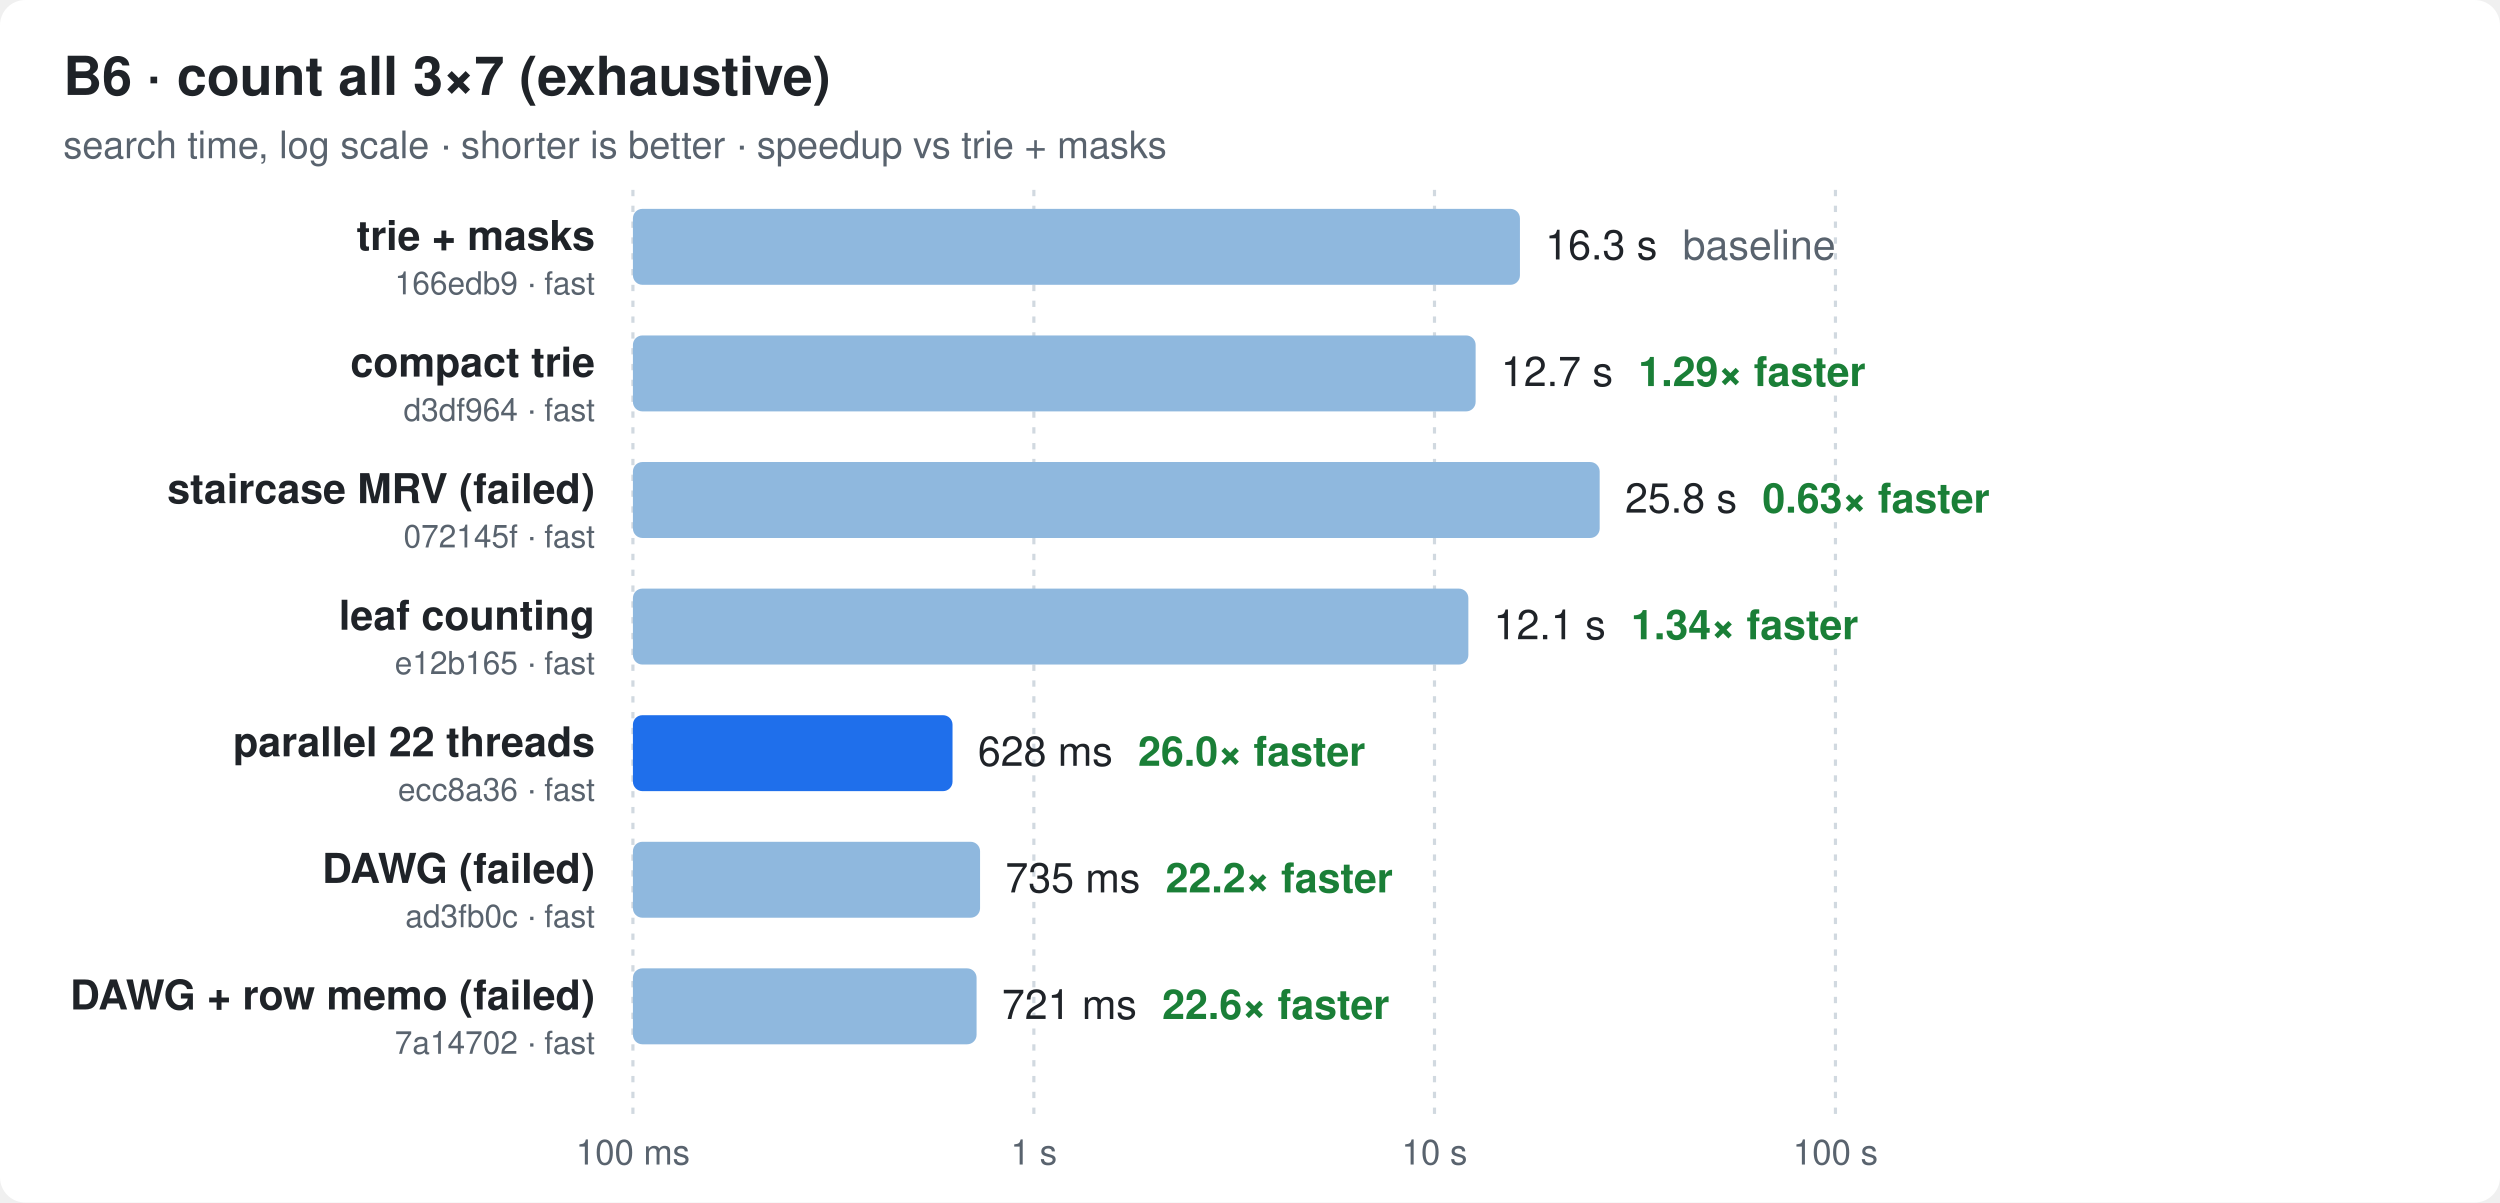
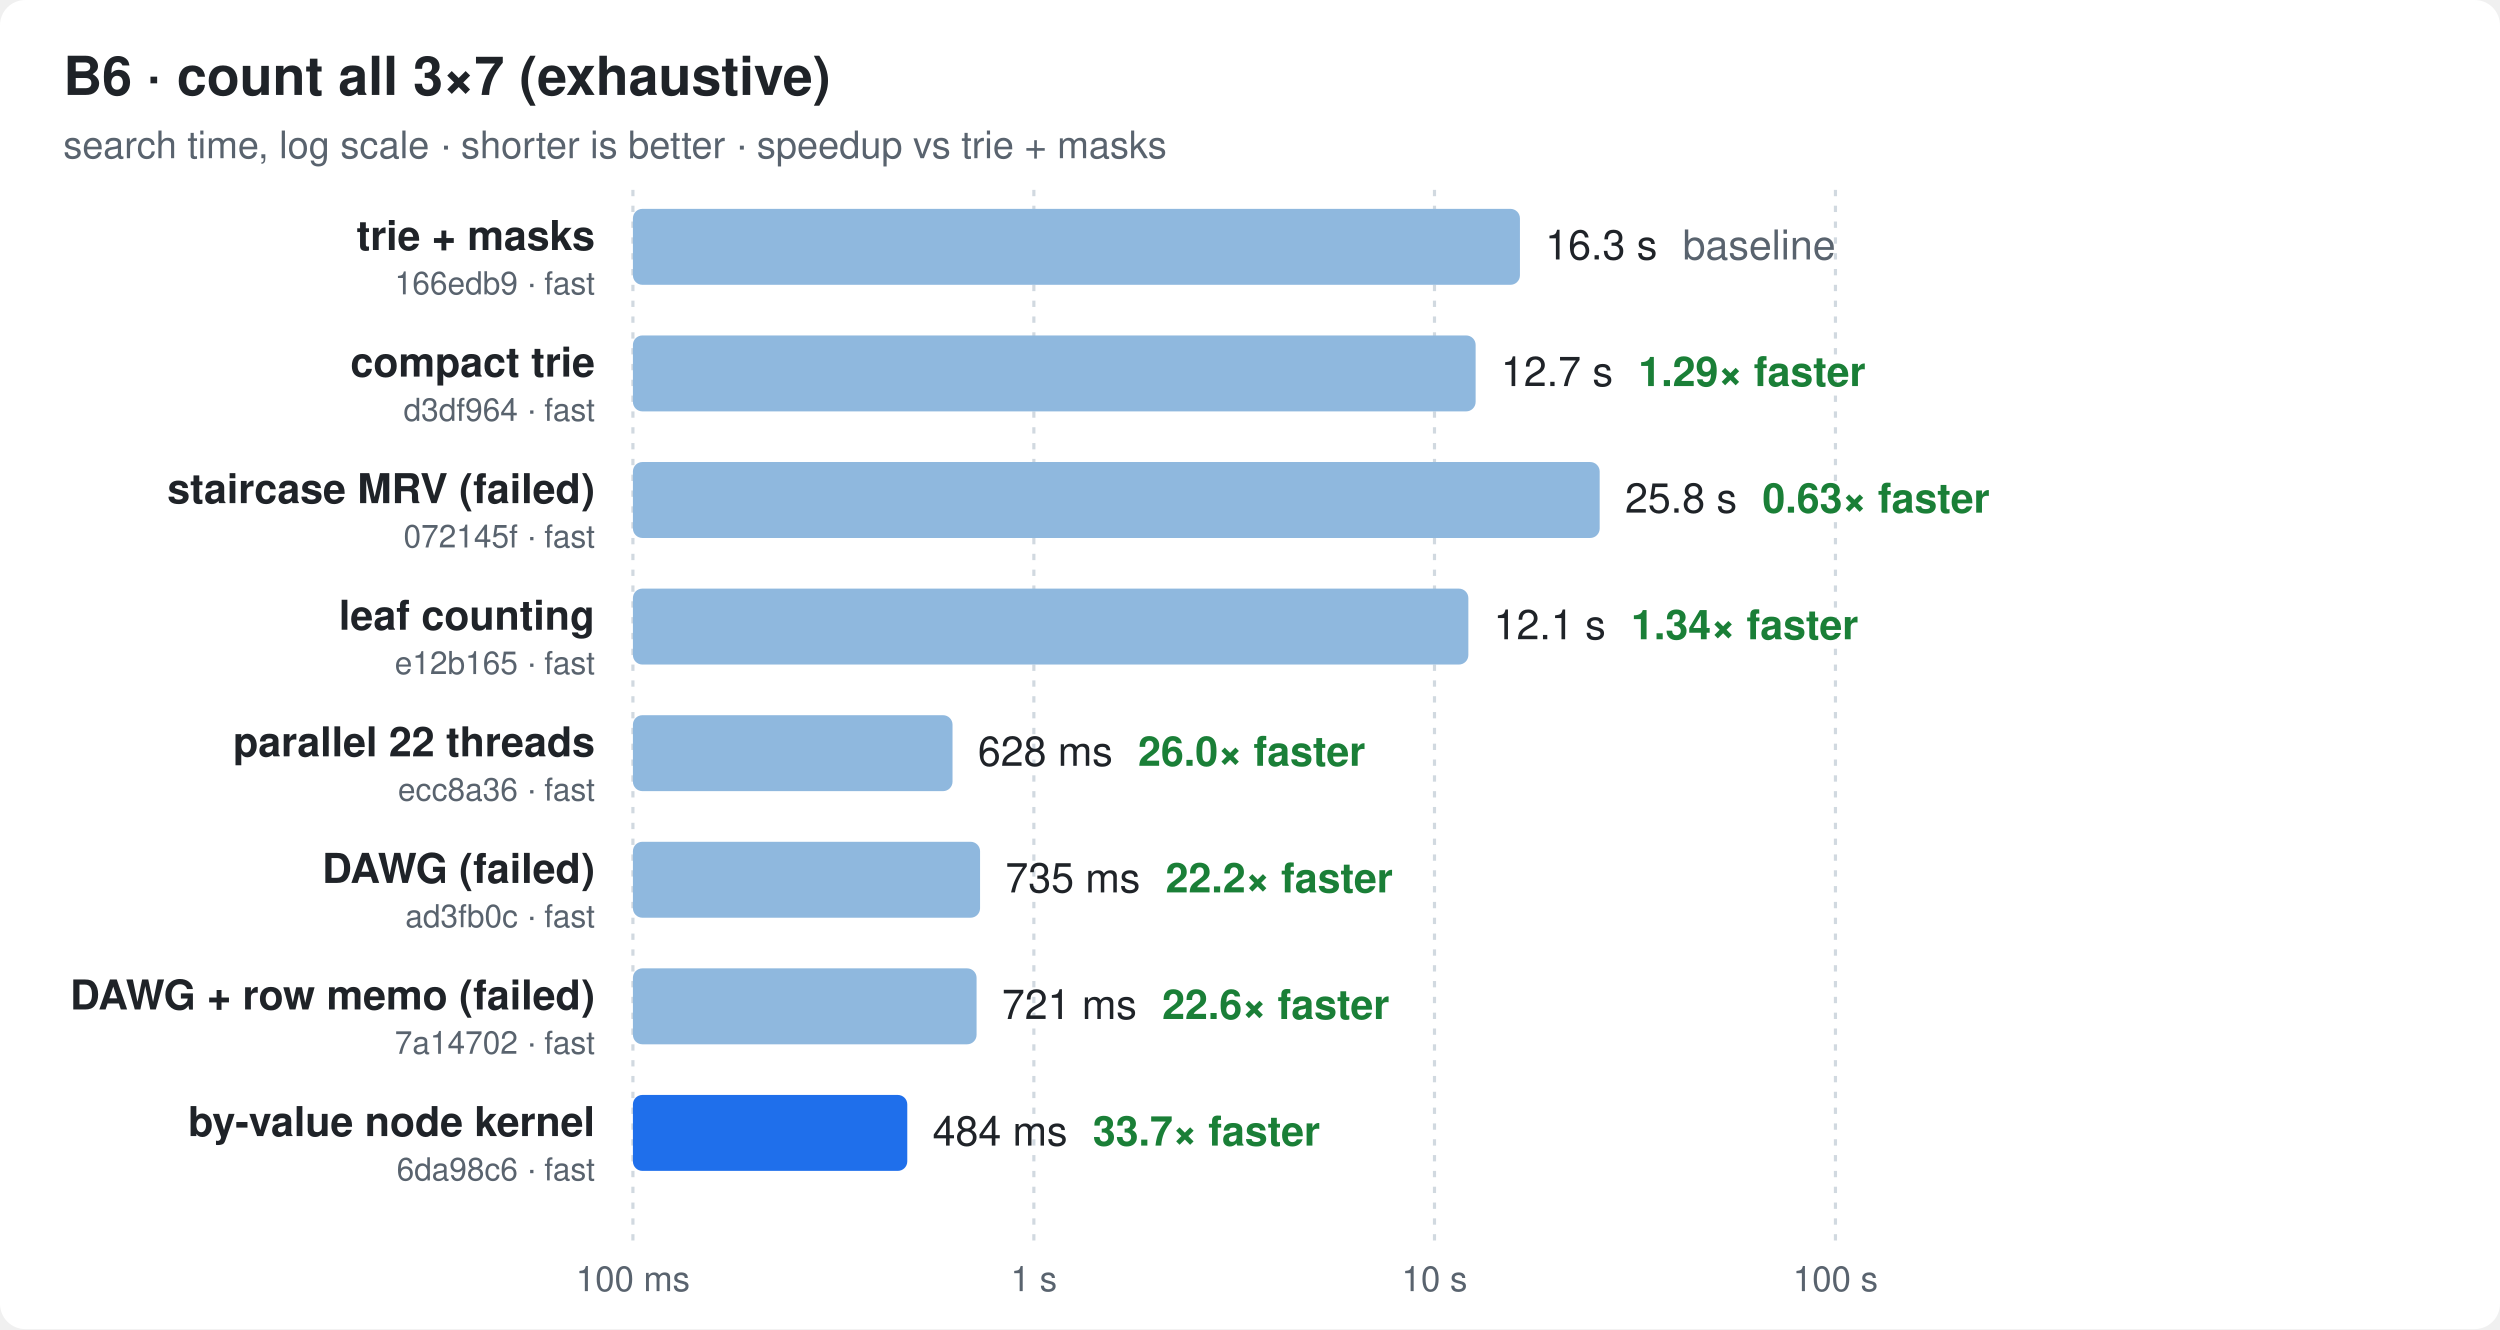
- <svg xmlns="http://www.w3.org/2000/svg" width="790" height="380" viewBox="0 0 790 380" font-family="ui-sans-serif,-apple-system,Segoe UI,Helvetica,Arial,sans-serif">
+ <svg xmlns="http://www.w3.org/2000/svg" width="790" height="420" viewBox="0 0 790 420" font-family="ui-sans-serif,-apple-system,Segoe UI,Helvetica,Arial,sans-serif">
  <style>
  .bg{fill:#ffffff} .t{fill:#1f2328} .m{fill:#59636e} .g{stroke:#d1d9e0}
  .bar{fill:#8fb8de} .best{fill:#1f6feb} .x{fill:#1a7f37;font-weight:600}
  @media (prefers-color-scheme: dark){
    .bg{fill:#0d1117} .t{fill:#e6edf3} .m{fill:#9198a1} .g{stroke:#30363d}
    .bar{fill:#2f5f8f} .best{fill:#4493f8} .x{fill:#3fb950}
  }
</style>
-   <rect class="bg" width="790" height="380" rx="8" />
+   <rect class="bg" width="790" height="420" rx="8" />
  <text class="t" x="20" y="30" font-size="17" font-weight="700">B6 · count all 3×7 (exhaustive)</text>
  <text class="m" x="20" y="50" font-size="12">search time, log scale · shorter is better · speedup vs trie + masks</text>
-   <line class="g" x1="200.0" x2="200.0" y1="60" y2="352" stroke-dasharray="2 3" />
-   <text class="m" x="200.0" y="368" font-size="11" text-anchor="middle">100 ms</text>
-   <line class="g" x1="326.7" x2="326.7" y1="60" y2="352" stroke-dasharray="2 3" />
-   <text class="m" x="326.7" y="368" font-size="11" text-anchor="middle">1 s</text>
-   <line class="g" x1="453.3" x2="453.3" y1="60" y2="352" stroke-dasharray="2 3" />
-   <text class="m" x="453.3" y="368" font-size="11" text-anchor="middle">10 s</text>
-   <line class="g" x1="580.0" x2="580.0" y1="60" y2="352" stroke-dasharray="2 3" />
-   <text class="m" x="580.0" y="368" font-size="11" text-anchor="middle">100 s</text>
+   <line class="g" x1="200.0" x2="200.0" y1="60" y2="392" stroke-dasharray="2 3" />
+   <text class="m" x="200.0" y="408" font-size="11" text-anchor="middle">100 ms</text>
+   <line class="g" x1="326.7" x2="326.7" y1="60" y2="392" stroke-dasharray="2 3" />
+   <text class="m" x="326.7" y="408" font-size="11" text-anchor="middle">1 s</text>
+   <line class="g" x1="453.3" x2="453.3" y1="60" y2="392" stroke-dasharray="2 3" />
+   <text class="m" x="453.3" y="408" font-size="11" text-anchor="middle">10 s</text>
+   <line class="g" x1="580.0" x2="580.0" y1="60" y2="392" stroke-dasharray="2 3" />
+   <text class="m" x="580.0" y="408" font-size="11" text-anchor="middle">100 s</text>
  <text class="t" x="188" y="79.0" font-size="13" font-weight="600" text-anchor="end">trie + masks</text>
  <text class="m" x="188" y="93.0" font-size="10" text-anchor="end">166edb9 · fast</text>
  <rect class="bar" x="200" y="66" width="280.3" height="24" rx="3" />
  <text class="t" x="488.3" y="82.0" font-size="13">16.3 s<tspan class="m" dx="8">baseline</tspan>
  </text>
  <text class="t" x="188" y="119.0" font-size="13" font-weight="600" text-anchor="end">compact trie</text>
  <text class="m" x="188" y="133.0" font-size="10" text-anchor="end">d3df964 · fast</text>
  <rect class="bar" x="200" y="106" width="266.3" height="24" rx="3" />
  <text class="t" x="474.3" y="122.0" font-size="13">12.7 s<tspan class="x" dx="8">1.29× faster</tspan>
  </text>
  <text class="t" x="188" y="159.0" font-size="13" font-weight="600" text-anchor="end">staircase MRV (failed)</text>
  <text class="m" x="188" y="173.0" font-size="10" text-anchor="end">072145f · fast</text>
  <rect class="bar" x="200" y="146" width="305.5" height="24" rx="3" />
  <text class="t" x="513.5" y="162.0" font-size="13">25.8 s<tspan class="x" dx="8">0.63× faster</tspan>
  </text>
  <text class="t" x="188" y="199.0" font-size="13" font-weight="600" text-anchor="end">leaf counting</text>
  <text class="m" x="188" y="213.0" font-size="10" text-anchor="end">e12b165 · fast</text>
  <rect class="bar" x="200" y="186" width="264.0" height="24" rx="3" />
  <text class="t" x="472.0" y="202.0" font-size="13">12.1 s<tspan class="x" dx="8">1.34× faster</tspan>
  </text>
  <text class="t" x="188" y="239.0" font-size="13" font-weight="600" text-anchor="end">parallel 22 threads</text>
  <text class="m" x="188" y="253.0" font-size="10" text-anchor="end">ecc8a36 · fast</text>
-   <rect class="best" x="200" y="226" width="101.0" height="24" rx="3" />
+   <rect class="bar" x="200" y="226" width="101.0" height="24" rx="3" />
  <text class="t" x="309.0" y="242.0" font-size="13">628 ms<tspan class="x" dx="8">26.0× faster</tspan>
  </text>
  <text class="t" x="188" y="279.0" font-size="13" font-weight="600" text-anchor="end">DAWG (failed)</text>
  <text class="m" x="188" y="293.0" font-size="10" text-anchor="end">ad3fb0c · fast</text>
  <rect class="bar" x="200" y="266" width="109.7" height="24" rx="3" />
  <text class="t" x="317.7" y="282.0" font-size="13">735 ms<tspan class="x" dx="8">22.2× faster</tspan>
  </text>
  <text class="t" x="188" y="319.0" font-size="13" font-weight="600" text-anchor="end">DAWG + row memo (failed)</text>
  <text class="m" x="188" y="333.0" font-size="10" text-anchor="end">7a14702 · fast</text>
  <rect class="bar" x="200" y="306" width="108.6" height="24" rx="3" />
  <text class="t" x="316.6" y="322.0" font-size="13">721 ms<tspan class="x" dx="8">22.6× faster</tspan>
  </text>
+   <text class="t" x="188" y="359.0" font-size="13" font-weight="600" text-anchor="end">by-value node kernel</text>
+   <text class="m" x="188" y="373.0" font-size="10" text-anchor="end">6da98c6 · fast</text>
+   <rect class="best" x="200" y="346" width="86.7" height="24" rx="3" />
+   <text class="t" x="294.7" y="362.0" font-size="13">484 ms<tspan class="x" dx="8">33.7× faster</tspan>
+   </text>
</svg>
